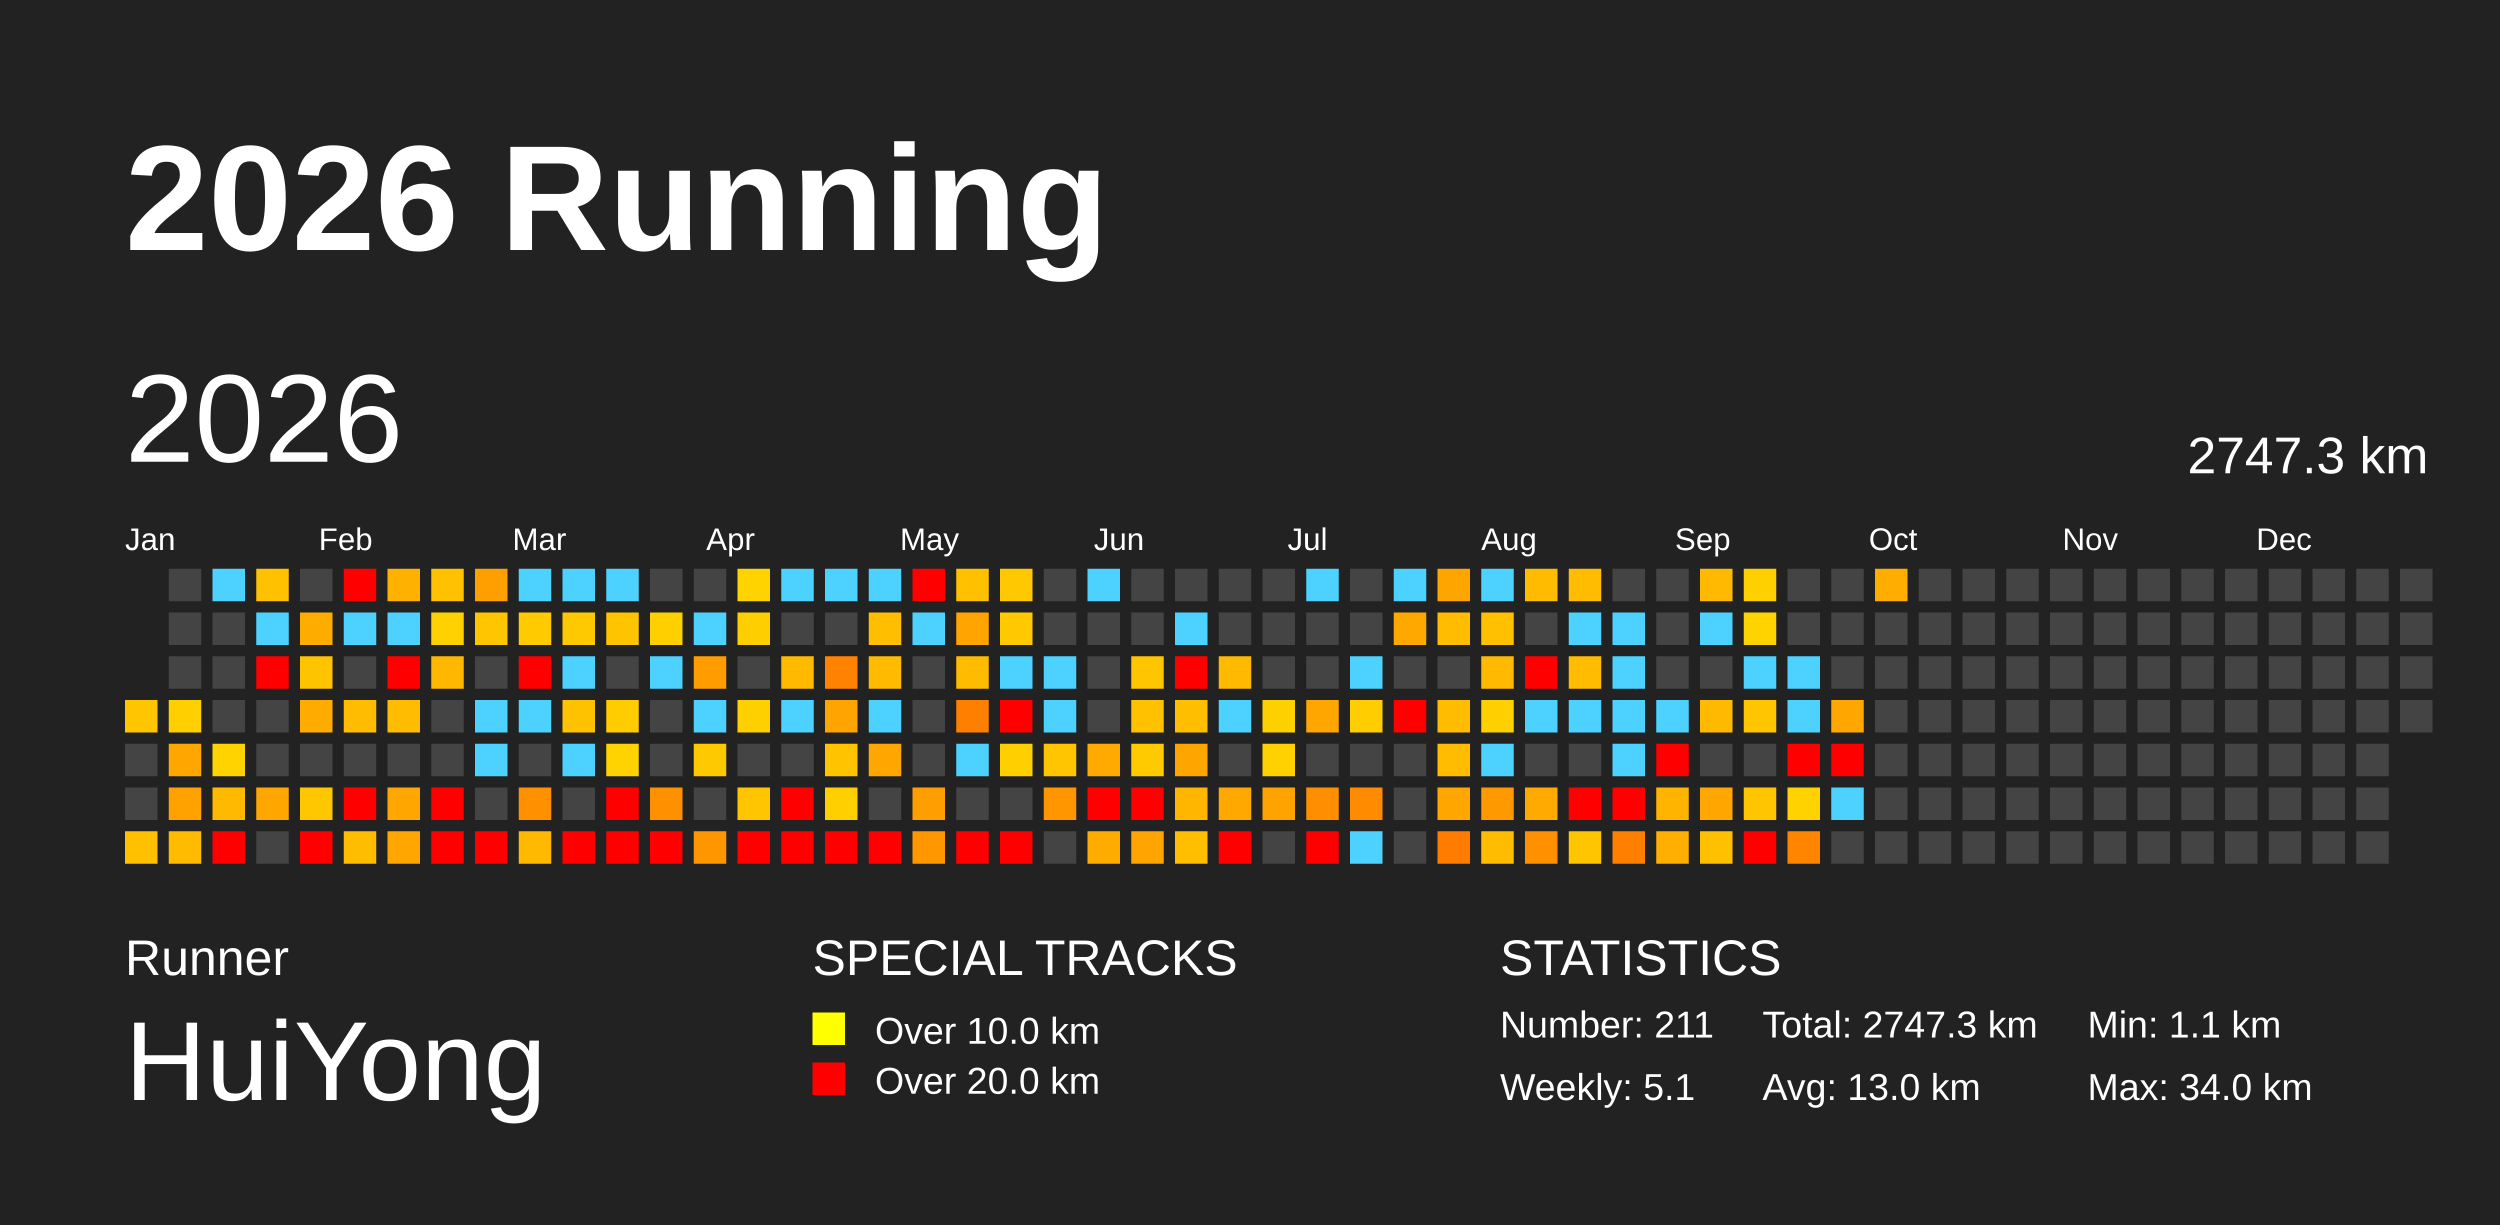
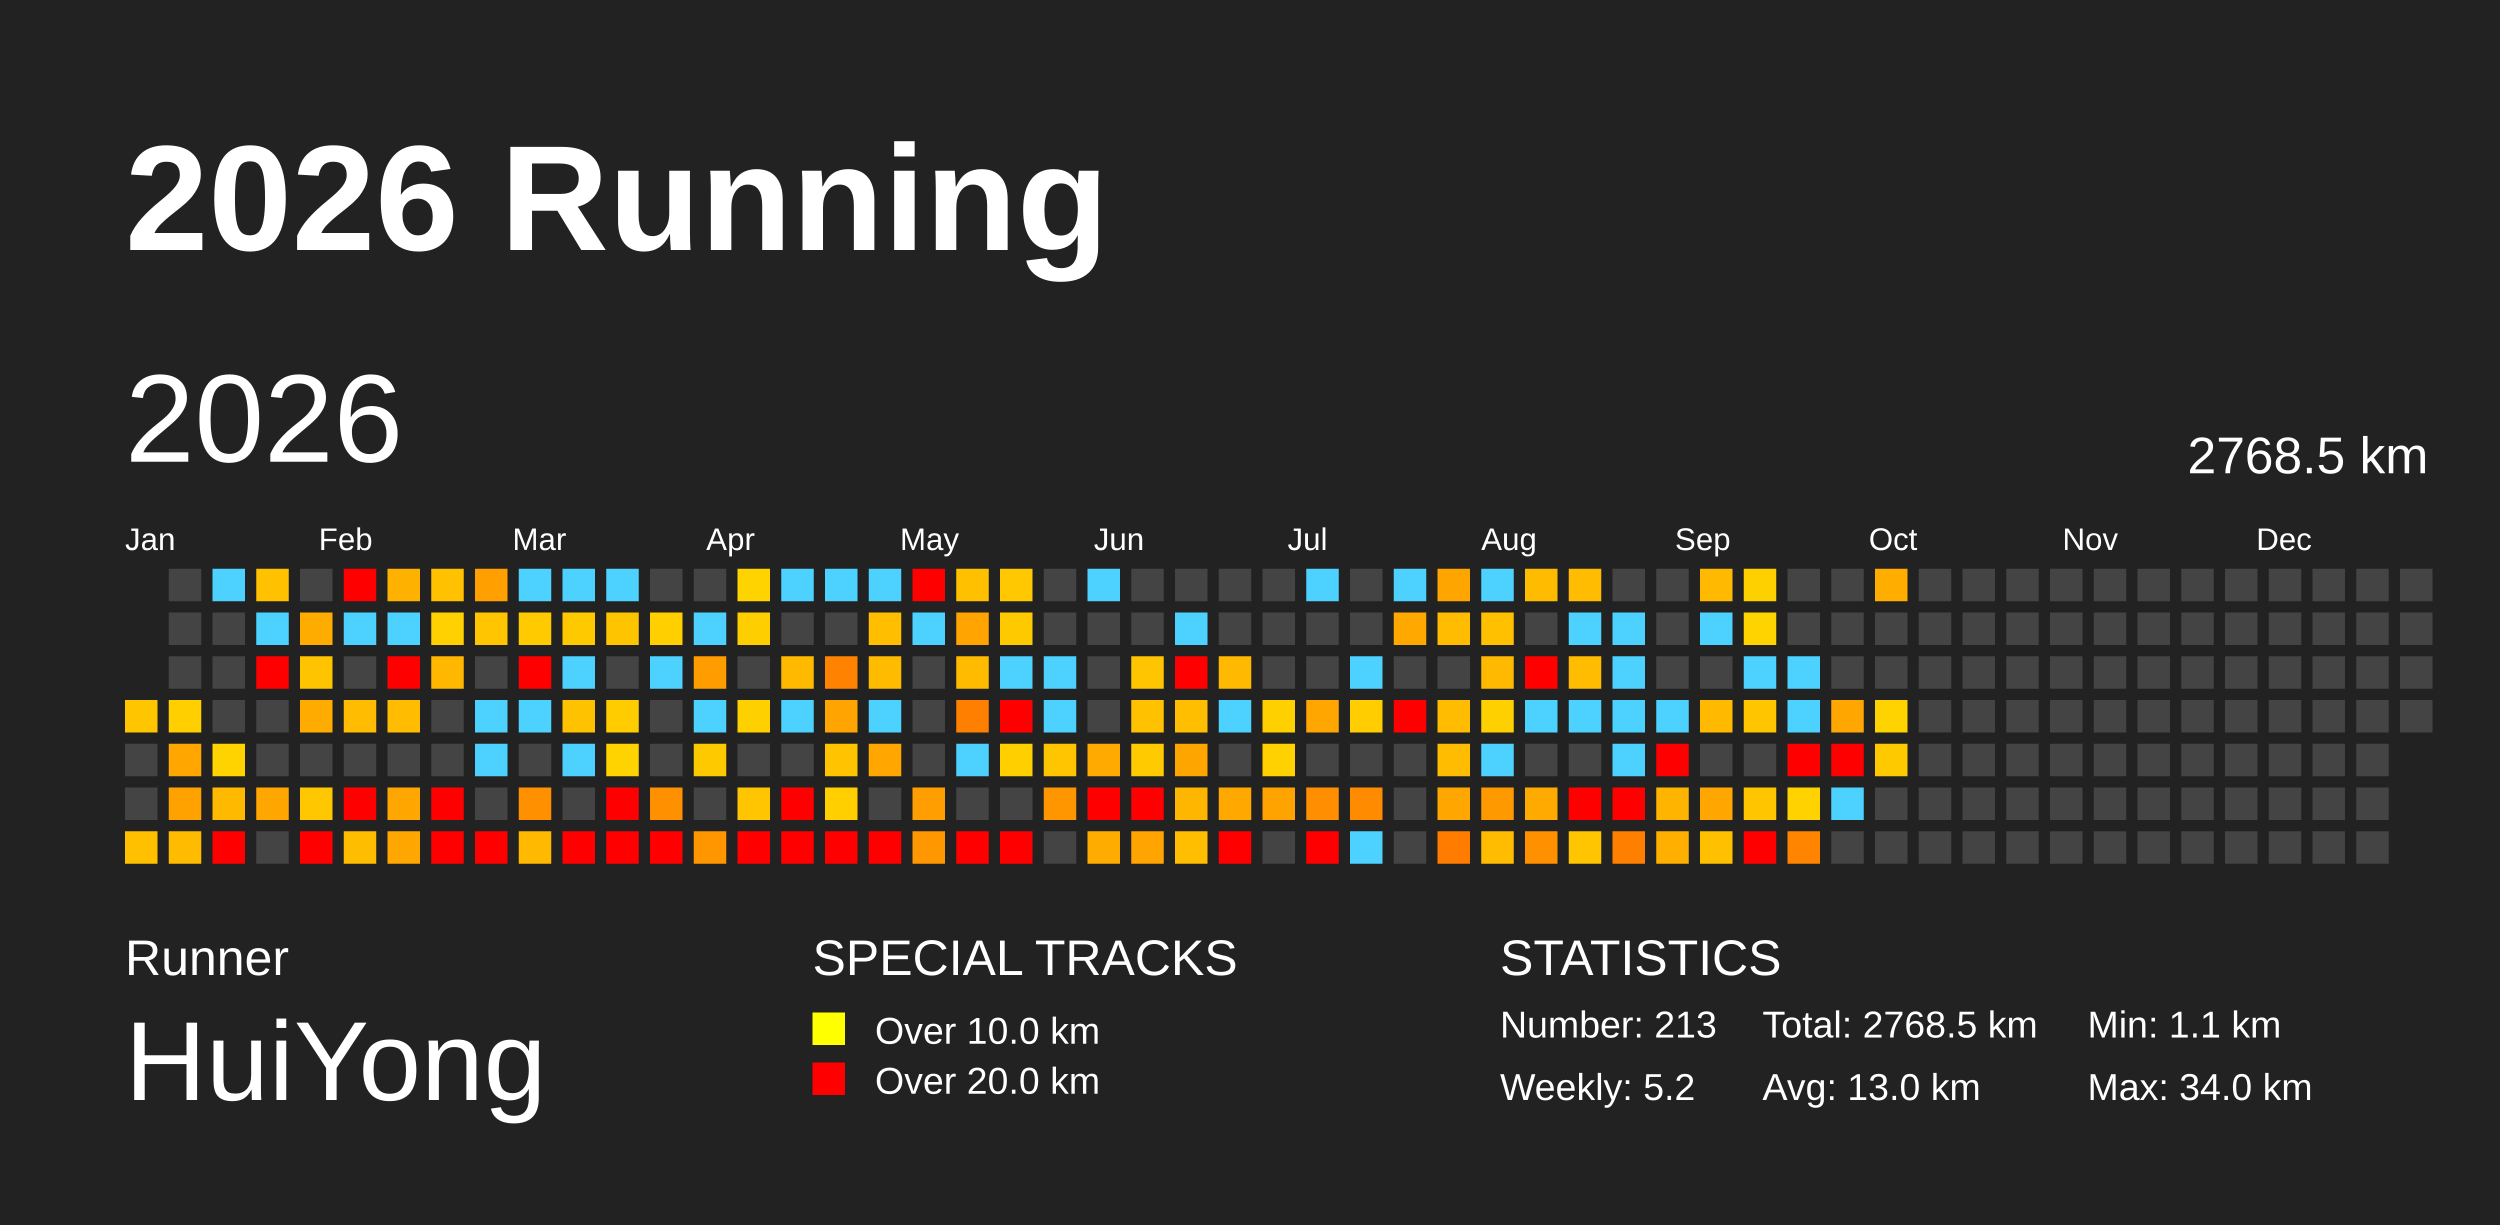
<svg xmlns="http://www.w3.org/2000/svg" baseProfile="full" height="98mm" version="1.1" viewBox="0,0,200,98" width="200mm">
  <defs />
  <rect fill="#222222" height="98" width="200" x="0" y="0" />
  <text fill="#FFFFFF" style="font-size:12px; font-family:Arial; font-weight:bold;" x="10" y="20">2026 Running</text>
  <text fill="#FFFFFF" style="font-size:4px; font-family:Arial" x="10" y="78">Runner</text>
  <text fill="#FFFFFF" style="font-size:9px; font-family:Arial" x="10" y="88">HuiYong</text>
  <text fill="#FFFFFF" style="font-size:4px; font-family:Arial" x="65" y="78">SPECIAL TRACKS</text>
  <rect fill="yellow" height="2.6" width="2.6" x="65" y="81" />
  <text fill="#FFFFFF" style="font-size:3px; font-family:Arial" x="70" y="83.5">Over 10.0 km</text>
  <rect fill="red" height="2.6" width="2.6" x="65" y="85" />
  <text fill="#FFFFFF" style="font-size:3px; font-family:Arial" x="70" y="87.5">Over 20.0 km</text>
  <text fill="#FFFFFF" style="font-size:4px; font-family:Arial" x="120" y="78">STATISTICS</text>
-   <text fill="#FFFFFF" style="font-size:3px; font-family:Arial" x="120" y="83">Number: 211</text>
-   <text fill="#FFFFFF" style="font-size:3px; font-family:Arial" x="120" y="88">Weekly: 5.1</text>
-   <text fill="#FFFFFF" style="font-size:3px; font-family:Arial" x="141" y="83">Total: 2747.3 km</text>
+   <text fill="#FFFFFF" style="font-size:3px; font-family:Arial" x="120" y="83">Number: 213</text>
+   <text fill="#FFFFFF" style="font-size:3px; font-family:Arial" x="120" y="88">Weekly: 5.2</text>
+   <text fill="#FFFFFF" style="font-size:3px; font-family:Arial" x="141" y="83">Total: 2768.5 km</text>
  <text fill="#FFFFFF" style="font-size:3px; font-family:Arial" x="141" y="88">Avg: 13.0 km</text>
  <text fill="#FFFFFF" style="font-size:3px; font-family:Arial" x="167" y="83">Min: 1.1 km</text>
  <text fill="#FFFFFF" style="font-size:3px; font-family:Arial" x="167" y="88">Max: 34.0 km</text>
  <text dominant-baseline="hanging" fill="#FFFFFF" style="font-size:10.0px; font-family:Arial;" x="10" y="30">2026</text>
-   <text dominant-baseline="hanging" fill="#FFFFFF" style="font-size:4.125px; font-family:Arial;" x="175" y="35">2747.3 km</text>
+   <text dominant-baseline="hanging" fill="#FFFFFF" style="font-size:4.125px; font-family:Arial;" x="175" y="35">2768.5 km</text>
  <text fill="#FFFFFF" style="font-size:2.5px; font-family:Arial" x="10.0" y="44">Jan</text>
  <text fill="#FFFFFF" style="font-size:2.5px; font-family:Arial" x="25.5" y="44">Feb</text>
  <text fill="#FFFFFF" style="font-size:2.5px; font-family:Arial" x="41.0" y="44">Mar</text>
  <text fill="#FFFFFF" style="font-size:2.5px; font-family:Arial" x="56.5" y="44">Apr</text>
  <text fill="#FFFFFF" style="font-size:2.5px; font-family:Arial" x="72.0" y="44">May</text>
  <text fill="#FFFFFF" style="font-size:2.5px; font-family:Arial" x="87.5" y="44">Jun</text>
  <text fill="#FFFFFF" style="font-size:2.5px; font-family:Arial" x="103.0" y="44">Jul</text>
  <text fill="#FFFFFF" style="font-size:2.5px; font-family:Arial" x="118.5" y="44">Aug</text>
  <text fill="#FFFFFF" style="font-size:2.5px; font-family:Arial" x="134.0" y="44">Sep</text>
  <text fill="#FFFFFF" style="font-size:2.5px; font-family:Arial" x="149.5" y="44">Oct</text>
  <text fill="#FFFFFF" style="font-size:2.5px; font-family:Arial" x="165.0" y="44">Nov</text>
  <text fill="#FFFFFF" style="font-size:2.5px; font-family:Arial" x="180.5" y="44">Dec</text>
  <rect fill="#ffc600" height="2.6" width="2.6" x="10.0" y="56.0" />
  <rect fill="#444444" height="2.6" width="2.6" x="10.0" y="59.5" />
  <rect fill="#444444" height="2.6" width="2.6" x="10.0" y="63.0" />
  <rect fill="#ffc000" height="2.6" width="2.6" x="10.0" y="66.5" />
  <rect fill="#444444" height="2.6" width="2.6" x="13.5" y="45.5" />
  <rect fill="#444444" height="2.6" width="2.6" x="13.5" y="49.0" />
  <rect fill="#444444" height="2.6" width="2.6" x="13.5" y="52.5" />
  <rect fill="#ffcf00" height="2.6" width="2.6" x="13.5" y="56.0" />
  <rect fill="#ffa700" height="2.6" width="2.6" x="13.5" y="59.5" />
  <rect fill="#ffa200" height="2.6" width="2.6" x="13.5" y="63.0" />
  <rect fill="#ffbb00" height="2.6" width="2.6" x="13.5" y="66.5" />
  <rect fill="#4dd2ff" height="2.6" width="2.6" x="17.0" y="45.5" />
  <rect fill="#444444" height="2.6" width="2.6" x="17.0" y="49.0" />
  <rect fill="#444444" height="2.6" width="2.6" x="17.0" y="52.5" />
  <rect fill="#444444" height="2.6" width="2.6" x="17.0" y="56.0" />
  <rect fill="#ffd300" height="2.6" width="2.6" x="17.0" y="59.5" />
  <rect fill="#ffba00" height="2.6" width="2.6" x="17.0" y="63.0" />
  <rect fill="red" height="2.6" width="2.6" x="17.0" y="66.5" />
  <rect fill="#ffc100" height="2.6" width="2.6" x="20.5" y="45.5" />
  <rect fill="#4dd2ff" height="2.6" width="2.6" x="20.5" y="49.0" />
  <rect fill="red" height="2.6" width="2.6" x="20.5" y="52.5" />
  <rect fill="#444444" height="2.6" width="2.6" x="20.5" y="56.0" />
  <rect fill="#444444" height="2.6" width="2.6" x="20.5" y="59.5" />
  <rect fill="#ffa600" height="2.6" width="2.6" x="20.5" y="63.0" />
  <rect fill="#444444" height="2.6" width="2.6" x="20.5" y="66.5" />
  <rect fill="#444444" height="2.6" width="2.6" x="24.0" y="45.5" />
  <rect fill="#ffac00" height="2.6" width="2.6" x="24.0" y="49.0" />
  <rect fill="#ffc400" height="2.6" width="2.6" x="24.0" y="52.5" />
  <rect fill="#ffab00" height="2.6" width="2.6" x="24.0" y="56.0" />
  <rect fill="#444444" height="2.6" width="2.6" x="24.0" y="59.5" />
  <rect fill="#ffc700" height="2.6" width="2.6" x="24.0" y="63.0" />
  <rect fill="red" height="2.6" width="2.6" x="24.0" y="66.5" />
  <rect fill="red" height="2.6" width="2.6" x="27.5" y="45.5" />
  <rect fill="#4dd2ff" height="2.6" width="2.6" x="27.5" y="49.0" />
  <rect fill="#444444" height="2.6" width="2.6" x="27.5" y="52.5" />
  <rect fill="#ffbc00" height="2.6" width="2.6" x="27.5" y="56.0" />
  <rect fill="#444444" height="2.6" width="2.6" x="27.5" y="59.5" />
  <rect fill="red" height="2.6" width="2.6" x="27.5" y="63.0" />
  <rect fill="#ffbd00" height="2.6" width="2.6" x="27.5" y="66.5" />
  <rect fill="#ffb100" height="2.6" width="2.6" x="31.0" y="45.5" />
  <rect fill="#4dd2ff" height="2.6" width="2.6" x="31.0" y="49.0" />
  <rect fill="red" height="2.6" width="2.6" x="31.0" y="52.5" />
  <rect fill="#ffbc00" height="2.6" width="2.6" x="31.0" y="56.0" />
  <rect fill="#444444" height="2.6" width="2.6" x="31.0" y="59.5" />
  <rect fill="#ffa700" height="2.6" width="2.6" x="31.0" y="63.0" />
  <rect fill="#ffa700" height="2.6" width="2.6" x="31.0" y="66.5" />
  <rect fill="#ffc100" height="2.6" width="2.6" x="34.5" y="45.5" />
  <rect fill="#ffd100" height="2.6" width="2.6" x="34.5" y="49.0" />
  <rect fill="#ffb700" height="2.6" width="2.6" x="34.5" y="52.5" />
  <rect fill="#444444" height="2.6" width="2.6" x="34.5" y="56.0" />
  <rect fill="#444444" height="2.6" width="2.6" x="34.5" y="59.5" />
  <rect fill="red" height="2.6" width="2.6" x="34.5" y="63.0" />
  <rect fill="red" height="2.6" width="2.6" x="34.5" y="66.5" />
  <rect fill="#ffa000" height="2.6" width="2.6" x="38.0" y="45.5" />
  <rect fill="#ffc500" height="2.6" width="2.6" x="38.0" y="49.0" />
  <rect fill="#444444" height="2.6" width="2.6" x="38.0" y="52.5" />
  <rect fill="#4dd2ff" height="2.6" width="2.6" x="38.0" y="56.0" />
  <rect fill="#4dd2ff" height="2.6" width="2.6" x="38.0" y="59.5" />
  <rect fill="#444444" height="2.6" width="2.6" x="38.0" y="63.0" />
  <rect fill="red" height="2.6" width="2.6" x="38.0" y="66.5" />
  <rect fill="#4dd2ff" height="2.6" width="2.6" x="41.5" y="45.5" />
  <rect fill="#ffca00" height="2.6" width="2.6" x="41.5" y="49.0" />
  <rect fill="red" height="2.6" width="2.6" x="41.5" y="52.5" />
  <rect fill="#4dd2ff" height="2.6" width="2.6" x="41.5" y="56.0" />
  <rect fill="#444444" height="2.6" width="2.6" x="41.5" y="59.5" />
  <rect fill="#ff9100" height="2.6" width="2.6" x="41.5" y="63.0" />
  <rect fill="#ffb900" height="2.6" width="2.6" x="41.5" y="66.5" />
  <rect fill="#4dd2ff" height="2.6" width="2.6" x="45.0" y="45.5" />
  <rect fill="#ffc900" height="2.6" width="2.6" x="45.0" y="49.0" />
  <rect fill="#4dd2ff" height="2.6" width="2.6" x="45.0" y="52.5" />
  <rect fill="#ffc200" height="2.6" width="2.6" x="45.0" y="56.0" />
  <rect fill="#4dd2ff" height="2.6" width="2.6" x="45.0" y="59.5" />
  <rect fill="#444444" height="2.6" width="2.6" x="45.0" y="63.0" />
  <rect fill="red" height="2.6" width="2.6" x="45.0" y="66.5" />
  <rect fill="#4dd2ff" height="2.6" width="2.6" x="48.5" y="45.5" />
  <rect fill="#ffc400" height="2.6" width="2.6" x="48.5" y="49.0" />
  <rect fill="#444444" height="2.6" width="2.6" x="48.5" y="52.5" />
  <rect fill="#ffcc00" height="2.6" width="2.6" x="48.5" y="56.0" />
  <rect fill="#ffd300" height="2.6" width="2.6" x="48.5" y="59.5" />
  <rect fill="red" height="2.6" width="2.6" x="48.5" y="63.0" />
  <rect fill="red" height="2.6" width="2.6" x="48.5" y="66.5" />
  <rect fill="#444444" height="2.6" width="2.6" x="52.0" y="45.5" />
  <rect fill="#ffcf00" height="2.6" width="2.6" x="52.0" y="49.0" />
  <rect fill="#4dd2ff" height="2.6" width="2.6" x="52.0" y="52.5" />
  <rect fill="#444444" height="2.6" width="2.6" x="52.0" y="56.0" />
  <rect fill="#444444" height="2.6" width="2.6" x="52.0" y="59.5" />
  <rect fill="#ff9100" height="2.6" width="2.6" x="52.0" y="63.0" />
  <rect fill="red" height="2.6" width="2.6" x="52.0" y="66.5" />
  <rect fill="#444444" height="2.6" width="2.6" x="55.5" y="45.5" />
  <rect fill="#4dd2ff" height="2.6" width="2.6" x="55.5" y="49.0" />
  <rect fill="#ff9c00" height="2.6" width="2.6" x="55.5" y="52.5" />
  <rect fill="#4dd2ff" height="2.6" width="2.6" x="55.5" y="56.0" />
  <rect fill="#ffc900" height="2.6" width="2.6" x="55.5" y="59.5" />
  <rect fill="#444444" height="2.6" width="2.6" x="55.5" y="63.0" />
  <rect fill="#ff9600" height="2.6" width="2.6" x="55.5" y="66.5" />
  <rect fill="#ffd300" height="2.6" width="2.6" x="59.0" y="45.5" />
  <rect fill="#ffce00" height="2.6" width="2.6" x="59.0" y="49.0" />
  <rect fill="#444444" height="2.6" width="2.6" x="59.0" y="52.5" />
  <rect fill="#ffd000" height="2.6" width="2.6" x="59.0" y="56.0" />
  <rect fill="#444444" height="2.6" width="2.6" x="59.0" y="59.5" />
  <rect fill="#ffc500" height="2.6" width="2.6" x="59.0" y="63.0" />
  <rect fill="red" height="2.6" width="2.6" x="59.0" y="66.5" />
  <rect fill="#4dd2ff" height="2.6" width="2.6" x="62.5" y="45.5" />
  <rect fill="#444444" height="2.6" width="2.6" x="62.5" y="49.0" />
  <rect fill="#ffba00" height="2.6" width="2.6" x="62.5" y="52.5" />
  <rect fill="#4dd2ff" height="2.6" width="2.6" x="62.5" y="56.0" />
  <rect fill="#444444" height="2.6" width="2.6" x="62.5" y="59.5" />
  <rect fill="red" height="2.6" width="2.6" x="62.5" y="63.0" />
  <rect fill="red" height="2.6" width="2.6" x="62.5" y="66.5" />
  <rect fill="#4dd2ff" height="2.6" width="2.6" x="66.0" y="45.5" />
  <rect fill="#444444" height="2.6" width="2.6" x="66.0" y="49.0" />
  <rect fill="#ff8300" height="2.6" width="2.6" x="66.0" y="52.5" />
  <rect fill="#ffa400" height="2.6" width="2.6" x="66.0" y="56.0" />
  <rect fill="#ffc300" height="2.6" width="2.6" x="66.0" y="59.5" />
  <rect fill="#ffcf00" height="2.6" width="2.6" x="66.0" y="63.0" />
  <rect fill="red" height="2.6" width="2.6" x="66.0" y="66.5" />
  <rect fill="#4dd2ff" height="2.6" width="2.6" x="69.5" y="45.5" />
  <rect fill="#ffbe00" height="2.6" width="2.6" x="69.5" y="49.0" />
  <rect fill="#ffbb00" height="2.6" width="2.6" x="69.5" y="52.5" />
  <rect fill="#4dd2ff" height="2.6" width="2.6" x="69.5" y="56.0" />
  <rect fill="#ffa700" height="2.6" width="2.6" x="69.5" y="59.5" />
  <rect fill="#444444" height="2.6" width="2.6" x="69.5" y="63.0" />
  <rect fill="red" height="2.6" width="2.6" x="69.5" y="66.5" />
  <rect fill="red" height="2.6" width="2.6" x="73.0" y="45.5" />
  <rect fill="#4dd2ff" height="2.6" width="2.6" x="73.0" y="49.0" />
  <rect fill="#444444" height="2.6" width="2.6" x="73.0" y="52.5" />
  <rect fill="#444444" height="2.6" width="2.6" x="73.0" y="56.0" />
  <rect fill="#444444" height="2.6" width="2.6" x="73.0" y="59.5" />
  <rect fill="#ff9e00" height="2.6" width="2.6" x="73.0" y="63.0" />
  <rect fill="#ff9800" height="2.6" width="2.6" x="73.0" y="66.5" />
  <rect fill="#ffc000" height="2.6" width="2.6" x="76.5" y="45.5" />
  <rect fill="#ffa400" height="2.6" width="2.6" x="76.5" y="49.0" />
  <rect fill="#ffbb00" height="2.6" width="2.6" x="76.5" y="52.5" />
  <rect fill="#ff7f00" height="2.6" width="2.6" x="76.5" y="56.0" />
  <rect fill="#4dd2ff" height="2.6" width="2.6" x="76.5" y="59.5" />
  <rect fill="#444444" height="2.6" width="2.6" x="76.5" y="63.0" />
  <rect fill="red" height="2.6" width="2.6" x="76.5" y="66.5" />
  <rect fill="#ffc800" height="2.6" width="2.6" x="80.0" y="45.5" />
  <rect fill="#ffc900" height="2.6" width="2.6" x="80.0" y="49.0" />
  <rect fill="#4dd2ff" height="2.6" width="2.6" x="80.0" y="52.5" />
  <rect fill="red" height="2.6" width="2.6" x="80.0" y="56.0" />
  <rect fill="#ffcf00" height="2.6" width="2.6" x="80.0" y="59.5" />
  <rect fill="#444444" height="2.6" width="2.6" x="80.0" y="63.0" />
  <rect fill="red" height="2.6" width="2.6" x="80.0" y="66.5" />
  <rect fill="#444444" height="2.6" width="2.6" x="83.5" y="45.5" />
  <rect fill="#444444" height="2.6" width="2.6" x="83.5" y="49.0" />
  <rect fill="#4dd2ff" height="2.6" width="2.6" x="83.5" y="52.5" />
  <rect fill="#4dd2ff" height="2.6" width="2.6" x="83.5" y="56.0" />
  <rect fill="#ffc500" height="2.6" width="2.6" x="83.5" y="59.5" />
  <rect fill="#ff9600" height="2.6" width="2.6" x="83.5" y="63.0" />
  <rect fill="#444444" height="2.6" width="2.6" x="83.5" y="66.5" />
  <rect fill="#4dd2ff" height="2.6" width="2.6" x="87.0" y="45.5" />
  <rect fill="#444444" height="2.6" width="2.6" x="87.0" y="49.0" />
  <rect fill="#444444" height="2.6" width="2.6" x="87.0" y="52.5" />
  <rect fill="#444444" height="2.6" width="2.6" x="87.0" y="56.0" />
  <rect fill="#ffaa00" height="2.6" width="2.6" x="87.0" y="59.5" />
  <rect fill="red" height="2.6" width="2.6" x="87.0" y="63.0" />
  <rect fill="#ffac00" height="2.6" width="2.6" x="87.0" y="66.5" />
  <rect fill="#444444" height="2.6" width="2.6" x="90.5" y="45.5" />
  <rect fill="#444444" height="2.6" width="2.6" x="90.5" y="49.0" />
  <rect fill="#ffc500" height="2.6" width="2.6" x="90.5" y="52.5" />
  <rect fill="#ffc100" height="2.6" width="2.6" x="90.5" y="56.0" />
  <rect fill="#ffcb00" height="2.6" width="2.6" x="90.5" y="59.5" />
  <rect fill="red" height="2.6" width="2.6" x="90.5" y="63.0" />
  <rect fill="#ffa400" height="2.6" width="2.6" x="90.5" y="66.5" />
  <rect fill="#444444" height="2.6" width="2.6" x="94.0" y="45.5" />
  <rect fill="#4dd2ff" height="2.6" width="2.6" x="94.0" y="49.0" />
  <rect fill="red" height="2.6" width="2.6" x="94.0" y="52.5" />
  <rect fill="#ffbe00" height="2.6" width="2.6" x="94.0" y="56.0" />
  <rect fill="#ffa500" height="2.6" width="2.6" x="94.0" y="59.5" />
  <rect fill="#ffb600" height="2.6" width="2.6" x="94.0" y="63.0" />
  <rect fill="#ffbe00" height="2.6" width="2.6" x="94.0" y="66.5" />
  <rect fill="#444444" height="2.6" width="2.6" x="97.5" y="45.5" />
  <rect fill="#444444" height="2.6" width="2.6" x="97.5" y="49.0" />
  <rect fill="#ffb900" height="2.6" width="2.6" x="97.5" y="52.5" />
  <rect fill="#4dd2ff" height="2.6" width="2.6" x="97.5" y="56.0" />
  <rect fill="#444444" height="2.6" width="2.6" x="97.5" y="59.5" />
  <rect fill="#ffa800" height="2.6" width="2.6" x="97.5" y="63.0" />
  <rect fill="red" height="2.6" width="2.6" x="97.5" y="66.5" />
  <rect fill="#444444" height="2.6" width="2.6" x="101.0" y="45.5" />
  <rect fill="#444444" height="2.6" width="2.6" x="101.0" y="49.0" />
  <rect fill="#444444" height="2.6" width="2.6" x="101.0" y="52.5" />
  <rect fill="#ffd000" height="2.6" width="2.6" x="101.0" y="56.0" />
  <rect fill="#ffd100" height="2.6" width="2.6" x="101.0" y="59.5" />
  <rect fill="#ffa300" height="2.6" width="2.6" x="101.0" y="63.0" />
  <rect fill="#444444" height="2.6" width="2.6" x="101.0" y="66.5" />
  <rect fill="#4dd2ff" height="2.6" width="2.6" x="104.5" y="45.5" />
  <rect fill="#444444" height="2.6" width="2.6" x="104.5" y="49.0" />
  <rect fill="#444444" height="2.6" width="2.6" x="104.5" y="52.5" />
  <rect fill="#ffa700" height="2.6" width="2.6" x="104.5" y="56.0" />
  <rect fill="#444444" height="2.6" width="2.6" x="104.5" y="59.5" />
  <rect fill="#ff8e00" height="2.6" width="2.6" x="104.5" y="63.0" />
  <rect fill="red" height="2.6" width="2.6" x="104.5" y="66.5" />
  <rect fill="#444444" height="2.6" width="2.6" x="108.0" y="45.5" />
  <rect fill="#444444" height="2.6" width="2.6" x="108.0" y="49.0" />
  <rect fill="#4dd2ff" height="2.6" width="2.6" x="108.0" y="52.5" />
  <rect fill="#ffcd00" height="2.6" width="2.6" x="108.0" y="56.0" />
  <rect fill="#444444" height="2.6" width="2.6" x="108.0" y="59.5" />
  <rect fill="#ff8c00" height="2.6" width="2.6" x="108.0" y="63.0" />
  <rect fill="#4dd2ff" height="2.6" width="2.6" x="108.0" y="66.5" />
  <rect fill="#4dd2ff" height="2.6" width="2.6" x="111.5" y="45.5" />
  <rect fill="#ffa800" height="2.6" width="2.6" x="111.5" y="49.0" />
  <rect fill="#444444" height="2.6" width="2.6" x="111.5" y="52.5" />
  <rect fill="red" height="2.6" width="2.6" x="111.5" y="56.0" />
  <rect fill="#444444" height="2.6" width="2.6" x="111.5" y="59.5" />
  <rect fill="#444444" height="2.6" width="2.6" x="111.5" y="63.0" />
  <rect fill="#444444" height="2.6" width="2.6" x="111.5" y="66.5" />
  <rect fill="#ffa500" height="2.6" width="2.6" x="115.0" y="45.5" />
  <rect fill="#ffbc00" height="2.6" width="2.6" x="115.0" y="49.0" />
  <rect fill="#444444" height="2.6" width="2.6" x="115.0" y="52.5" />
  <rect fill="#ffbc00" height="2.6" width="2.6" x="115.0" y="56.0" />
  <rect fill="#ffbc00" height="2.6" width="2.6" x="115.0" y="59.5" />
  <rect fill="#ffa700" height="2.6" width="2.6" x="115.0" y="63.0" />
  <rect fill="#ff7c00" height="2.6" width="2.6" x="115.0" y="66.5" />
  <rect fill="#4dd2ff" height="2.6" width="2.6" x="118.5" y="45.5" />
  <rect fill="#ffc000" height="2.6" width="2.6" x="118.5" y="49.0" />
  <rect fill="#ffb900" height="2.6" width="2.6" x="118.5" y="52.5" />
  <rect fill="#ffd000" height="2.6" width="2.6" x="118.5" y="56.0" />
  <rect fill="#4dd2ff" height="2.6" width="2.6" x="118.5" y="59.5" />
  <rect fill="#ff9900" height="2.6" width="2.6" x="118.5" y="63.0" />
  <rect fill="#ffbc00" height="2.6" width="2.6" x="118.5" y="66.5" />
  <rect fill="#ffbb00" height="2.6" width="2.6" x="122.0" y="45.5" />
  <rect fill="#444444" height="2.6" width="2.6" x="122.0" y="49.0" />
  <rect fill="red" height="2.6" width="2.6" x="122.0" y="52.5" />
  <rect fill="#4dd2ff" height="2.6" width="2.6" x="122.0" y="56.0" />
  <rect fill="#444444" height="2.6" width="2.6" x="122.0" y="59.5" />
  <rect fill="#ffaa00" height="2.6" width="2.6" x="122.0" y="63.0" />
  <rect fill="#ff9100" height="2.6" width="2.6" x="122.0" y="66.5" />
  <rect fill="#ffbc00" height="2.6" width="2.6" x="125.5" y="45.5" />
  <rect fill="#4dd2ff" height="2.6" width="2.6" x="125.5" y="49.0" />
  <rect fill="#ffbc00" height="2.6" width="2.6" x="125.5" y="52.5" />
  <rect fill="#4dd2ff" height="2.6" width="2.6" x="125.5" y="56.0" />
  <rect fill="#444444" height="2.6" width="2.6" x="125.5" y="59.5" />
  <rect fill="red" height="2.6" width="2.6" x="125.5" y="63.0" />
  <rect fill="#ffc500" height="2.6" width="2.6" x="125.5" y="66.5" />
  <rect fill="#444444" height="2.6" width="2.6" x="129.0" y="45.5" />
  <rect fill="#4dd2ff" height="2.6" width="2.6" x="129.0" y="49.0" />
  <rect fill="#4dd2ff" height="2.6" width="2.6" x="129.0" y="52.5" />
  <rect fill="#4dd2ff" height="2.6" width="2.6" x="129.0" y="56.0" />
  <rect fill="#4dd2ff" height="2.6" width="2.6" x="129.0" y="59.5" />
  <rect fill="red" height="2.6" width="2.6" x="129.0" y="63.0" />
  <rect fill="#ff8000" height="2.6" width="2.6" x="129.0" y="66.5" />
  <rect fill="#444444" height="2.6" width="2.6" x="132.5" y="45.5" />
  <rect fill="#444444" height="2.6" width="2.6" x="132.5" y="49.0" />
  <rect fill="#444444" height="2.6" width="2.6" x="132.5" y="52.5" />
  <rect fill="#4dd2ff" height="2.6" width="2.6" x="132.5" y="56.0" />
  <rect fill="red" height="2.6" width="2.6" x="132.5" y="59.5" />
  <rect fill="#ffb500" height="2.6" width="2.6" x="132.5" y="63.0" />
  <rect fill="#ffaf00" height="2.6" width="2.6" x="132.5" y="66.5" />
  <rect fill="#ffb900" height="2.6" width="2.6" x="136.0" y="45.5" />
  <rect fill="#4dd2ff" height="2.6" width="2.6" x="136.0" y="49.0" />
  <rect fill="#444444" height="2.6" width="2.6" x="136.0" y="52.5" />
  <rect fill="#ffba00" height="2.6" width="2.6" x="136.0" y="56.0" />
  <rect fill="#444444" height="2.6" width="2.6" x="136.0" y="59.5" />
  <rect fill="#ffa600" height="2.6" width="2.6" x="136.0" y="63.0" />
  <rect fill="#ffc000" height="2.6" width="2.6" x="136.0" y="66.5" />
  <rect fill="#ffd000" height="2.6" width="2.6" x="139.5" y="45.5" />
  <rect fill="#ffd300" height="2.6" width="2.6" x="139.5" y="49.0" />
  <rect fill="#4dd2ff" height="2.6" width="2.6" x="139.5" y="52.5" />
  <rect fill="#ffc600" height="2.6" width="2.6" x="139.5" y="56.0" />
  <rect fill="#444444" height="2.6" width="2.6" x="139.5" y="59.5" />
  <rect fill="#ffc600" height="2.6" width="2.6" x="139.5" y="63.0" />
  <rect fill="red" height="2.6" width="2.6" x="139.5" y="66.5" />
  <rect fill="#444444" height="2.6" width="2.6" x="143.0" y="45.5" />
  <rect fill="#444444" height="2.6" width="2.6" x="143.0" y="49.0" />
  <rect fill="#4dd2ff" height="2.6" width="2.6" x="143.0" y="52.5" />
  <rect fill="#4dd2ff" height="2.6" width="2.6" x="143.0" y="56.0" />
  <rect fill="red" height="2.6" width="2.6" x="143.0" y="59.5" />
  <rect fill="#ffd200" height="2.6" width="2.6" x="143.0" y="63.0" />
  <rect fill="#ff8500" height="2.6" width="2.6" x="143.0" y="66.5" />
  <rect fill="#444444" height="2.6" width="2.6" x="146.5" y="45.5" />
  <rect fill="#444444" height="2.6" width="2.6" x="146.5" y="49.0" />
  <rect fill="#444444" height="2.6" width="2.6" x="146.5" y="52.5" />
  <rect fill="#ffa600" height="2.6" width="2.6" x="146.5" y="56.0" />
  <rect fill="red" height="2.6" width="2.6" x="146.5" y="59.5" />
  <rect fill="#4dd2ff" height="2.6" width="2.6" x="146.5" y="63.0" />
  <rect fill="#444444" height="2.6" width="2.6" x="146.5" y="66.5" />
  <rect fill="#ffae00" height="2.6" width="2.6" x="150.0" y="45.5" />
  <rect fill="#444444" height="2.6" width="2.6" x="150.0" y="49.0" />
  <rect fill="#444444" height="2.6" width="2.6" x="150.0" y="52.5" />
-   <rect fill="#444444" height="2.6" width="2.6" x="150.0" y="56.0" />
-   <rect fill="#444444" height="2.6" width="2.6" x="150.0" y="59.5" />
+   <rect fill="#ffd300" height="2.6" width="2.6" x="150.0" y="56.0" />
+   <rect fill="#ffc900" height="2.6" width="2.6" x="150.0" y="59.5" />
  <rect fill="#444444" height="2.6" width="2.6" x="150.0" y="63.0" />
  <rect fill="#444444" height="2.6" width="2.6" x="150.0" y="66.5" />
  <rect fill="#444444" height="2.6" width="2.6" x="153.5" y="45.5" />
  <rect fill="#444444" height="2.6" width="2.6" x="153.5" y="49.0" />
  <rect fill="#444444" height="2.6" width="2.6" x="153.5" y="52.5" />
  <rect fill="#444444" height="2.6" width="2.6" x="153.5" y="56.0" />
  <rect fill="#444444" height="2.6" width="2.6" x="153.5" y="59.5" />
  <rect fill="#444444" height="2.6" width="2.6" x="153.5" y="63.0" />
  <rect fill="#444444" height="2.6" width="2.6" x="153.5" y="66.5" />
  <rect fill="#444444" height="2.6" width="2.6" x="157.0" y="45.5" />
  <rect fill="#444444" height="2.6" width="2.6" x="157.0" y="49.0" />
  <rect fill="#444444" height="2.6" width="2.6" x="157.0" y="52.5" />
  <rect fill="#444444" height="2.6" width="2.6" x="157.0" y="56.0" />
  <rect fill="#444444" height="2.6" width="2.6" x="157.0" y="59.5" />
  <rect fill="#444444" height="2.6" width="2.6" x="157.0" y="63.0" />
  <rect fill="#444444" height="2.6" width="2.6" x="157.0" y="66.5" />
  <rect fill="#444444" height="2.6" width="2.6" x="160.5" y="45.5" />
  <rect fill="#444444" height="2.6" width="2.6" x="160.5" y="49.0" />
  <rect fill="#444444" height="2.6" width="2.6" x="160.5" y="52.5" />
  <rect fill="#444444" height="2.6" width="2.6" x="160.5" y="56.0" />
  <rect fill="#444444" height="2.6" width="2.6" x="160.5" y="59.5" />
  <rect fill="#444444" height="2.6" width="2.6" x="160.5" y="63.0" />
  <rect fill="#444444" height="2.6" width="2.6" x="160.5" y="66.5" />
  <rect fill="#444444" height="2.6" width="2.6" x="164.0" y="45.5" />
  <rect fill="#444444" height="2.6" width="2.6" x="164.0" y="49.0" />
  <rect fill="#444444" height="2.6" width="2.6" x="164.0" y="52.5" />
  <rect fill="#444444" height="2.6" width="2.6" x="164.0" y="56.0" />
  <rect fill="#444444" height="2.6" width="2.6" x="164.0" y="59.5" />
  <rect fill="#444444" height="2.6" width="2.6" x="164.0" y="63.0" />
  <rect fill="#444444" height="2.6" width="2.6" x="164.0" y="66.5" />
  <rect fill="#444444" height="2.6" width="2.6" x="167.5" y="45.5" />
  <rect fill="#444444" height="2.6" width="2.6" x="167.5" y="49.0" />
  <rect fill="#444444" height="2.6" width="2.6" x="167.5" y="52.5" />
  <rect fill="#444444" height="2.6" width="2.6" x="167.5" y="56.0" />
  <rect fill="#444444" height="2.6" width="2.6" x="167.5" y="59.5" />
  <rect fill="#444444" height="2.6" width="2.6" x="167.5" y="63.0" />
  <rect fill="#444444" height="2.6" width="2.6" x="167.5" y="66.5" />
  <rect fill="#444444" height="2.6" width="2.6" x="171.0" y="45.5" />
  <rect fill="#444444" height="2.6" width="2.6" x="171.0" y="49.0" />
  <rect fill="#444444" height="2.6" width="2.6" x="171.0" y="52.5" />
  <rect fill="#444444" height="2.6" width="2.6" x="171.0" y="56.0" />
  <rect fill="#444444" height="2.6" width="2.6" x="171.0" y="59.5" />
  <rect fill="#444444" height="2.6" width="2.6" x="171.0" y="63.0" />
  <rect fill="#444444" height="2.6" width="2.6" x="171.0" y="66.5" />
  <rect fill="#444444" height="2.6" width="2.6" x="174.5" y="45.5" />
  <rect fill="#444444" height="2.6" width="2.6" x="174.5" y="49.0" />
  <rect fill="#444444" height="2.6" width="2.6" x="174.5" y="52.5" />
  <rect fill="#444444" height="2.6" width="2.6" x="174.5" y="56.0" />
  <rect fill="#444444" height="2.6" width="2.6" x="174.5" y="59.5" />
  <rect fill="#444444" height="2.6" width="2.6" x="174.5" y="63.0" />
  <rect fill="#444444" height="2.6" width="2.6" x="174.5" y="66.5" />
  <rect fill="#444444" height="2.6" width="2.6" x="178.0" y="45.5" />
  <rect fill="#444444" height="2.6" width="2.6" x="178.0" y="49.0" />
  <rect fill="#444444" height="2.6" width="2.6" x="178.0" y="52.5" />
  <rect fill="#444444" height="2.6" width="2.6" x="178.0" y="56.0" />
  <rect fill="#444444" height="2.6" width="2.6" x="178.0" y="59.5" />
  <rect fill="#444444" height="2.6" width="2.6" x="178.0" y="63.0" />
  <rect fill="#444444" height="2.6" width="2.6" x="178.0" y="66.5" />
  <rect fill="#444444" height="2.6" width="2.6" x="181.5" y="45.5" />
  <rect fill="#444444" height="2.6" width="2.6" x="181.5" y="49.0" />
  <rect fill="#444444" height="2.6" width="2.6" x="181.5" y="52.5" />
  <rect fill="#444444" height="2.6" width="2.6" x="181.5" y="56.0" />
  <rect fill="#444444" height="2.6" width="2.6" x="181.5" y="59.5" />
  <rect fill="#444444" height="2.6" width="2.6" x="181.5" y="63.0" />
  <rect fill="#444444" height="2.6" width="2.6" x="181.5" y="66.5" />
  <rect fill="#444444" height="2.6" width="2.6" x="185.0" y="45.5" />
  <rect fill="#444444" height="2.6" width="2.6" x="185.0" y="49.0" />
  <rect fill="#444444" height="2.6" width="2.6" x="185.0" y="52.5" />
  <rect fill="#444444" height="2.6" width="2.6" x="185.0" y="56.0" />
  <rect fill="#444444" height="2.6" width="2.6" x="185.0" y="59.5" />
  <rect fill="#444444" height="2.6" width="2.6" x="185.0" y="63.0" />
  <rect fill="#444444" height="2.6" width="2.6" x="185.0" y="66.5" />
  <rect fill="#444444" height="2.6" width="2.6" x="188.5" y="45.5" />
  <rect fill="#444444" height="2.6" width="2.6" x="188.5" y="49.0" />
  <rect fill="#444444" height="2.6" width="2.6" x="188.5" y="52.5" />
  <rect fill="#444444" height="2.6" width="2.6" x="188.5" y="56.0" />
  <rect fill="#444444" height="2.6" width="2.6" x="188.5" y="59.5" />
  <rect fill="#444444" height="2.6" width="2.6" x="188.5" y="63.0" />
  <rect fill="#444444" height="2.6" width="2.6" x="188.5" y="66.5" />
  <rect fill="#444444" height="2.6" width="2.6" x="192.0" y="45.5" />
  <rect fill="#444444" height="2.6" width="2.6" x="192.0" y="49.0" />
  <rect fill="#444444" height="2.6" width="2.6" x="192.0" y="52.5" />
  <rect fill="#444444" height="2.6" width="2.6" x="192.0" y="56.0" />
</svg>
